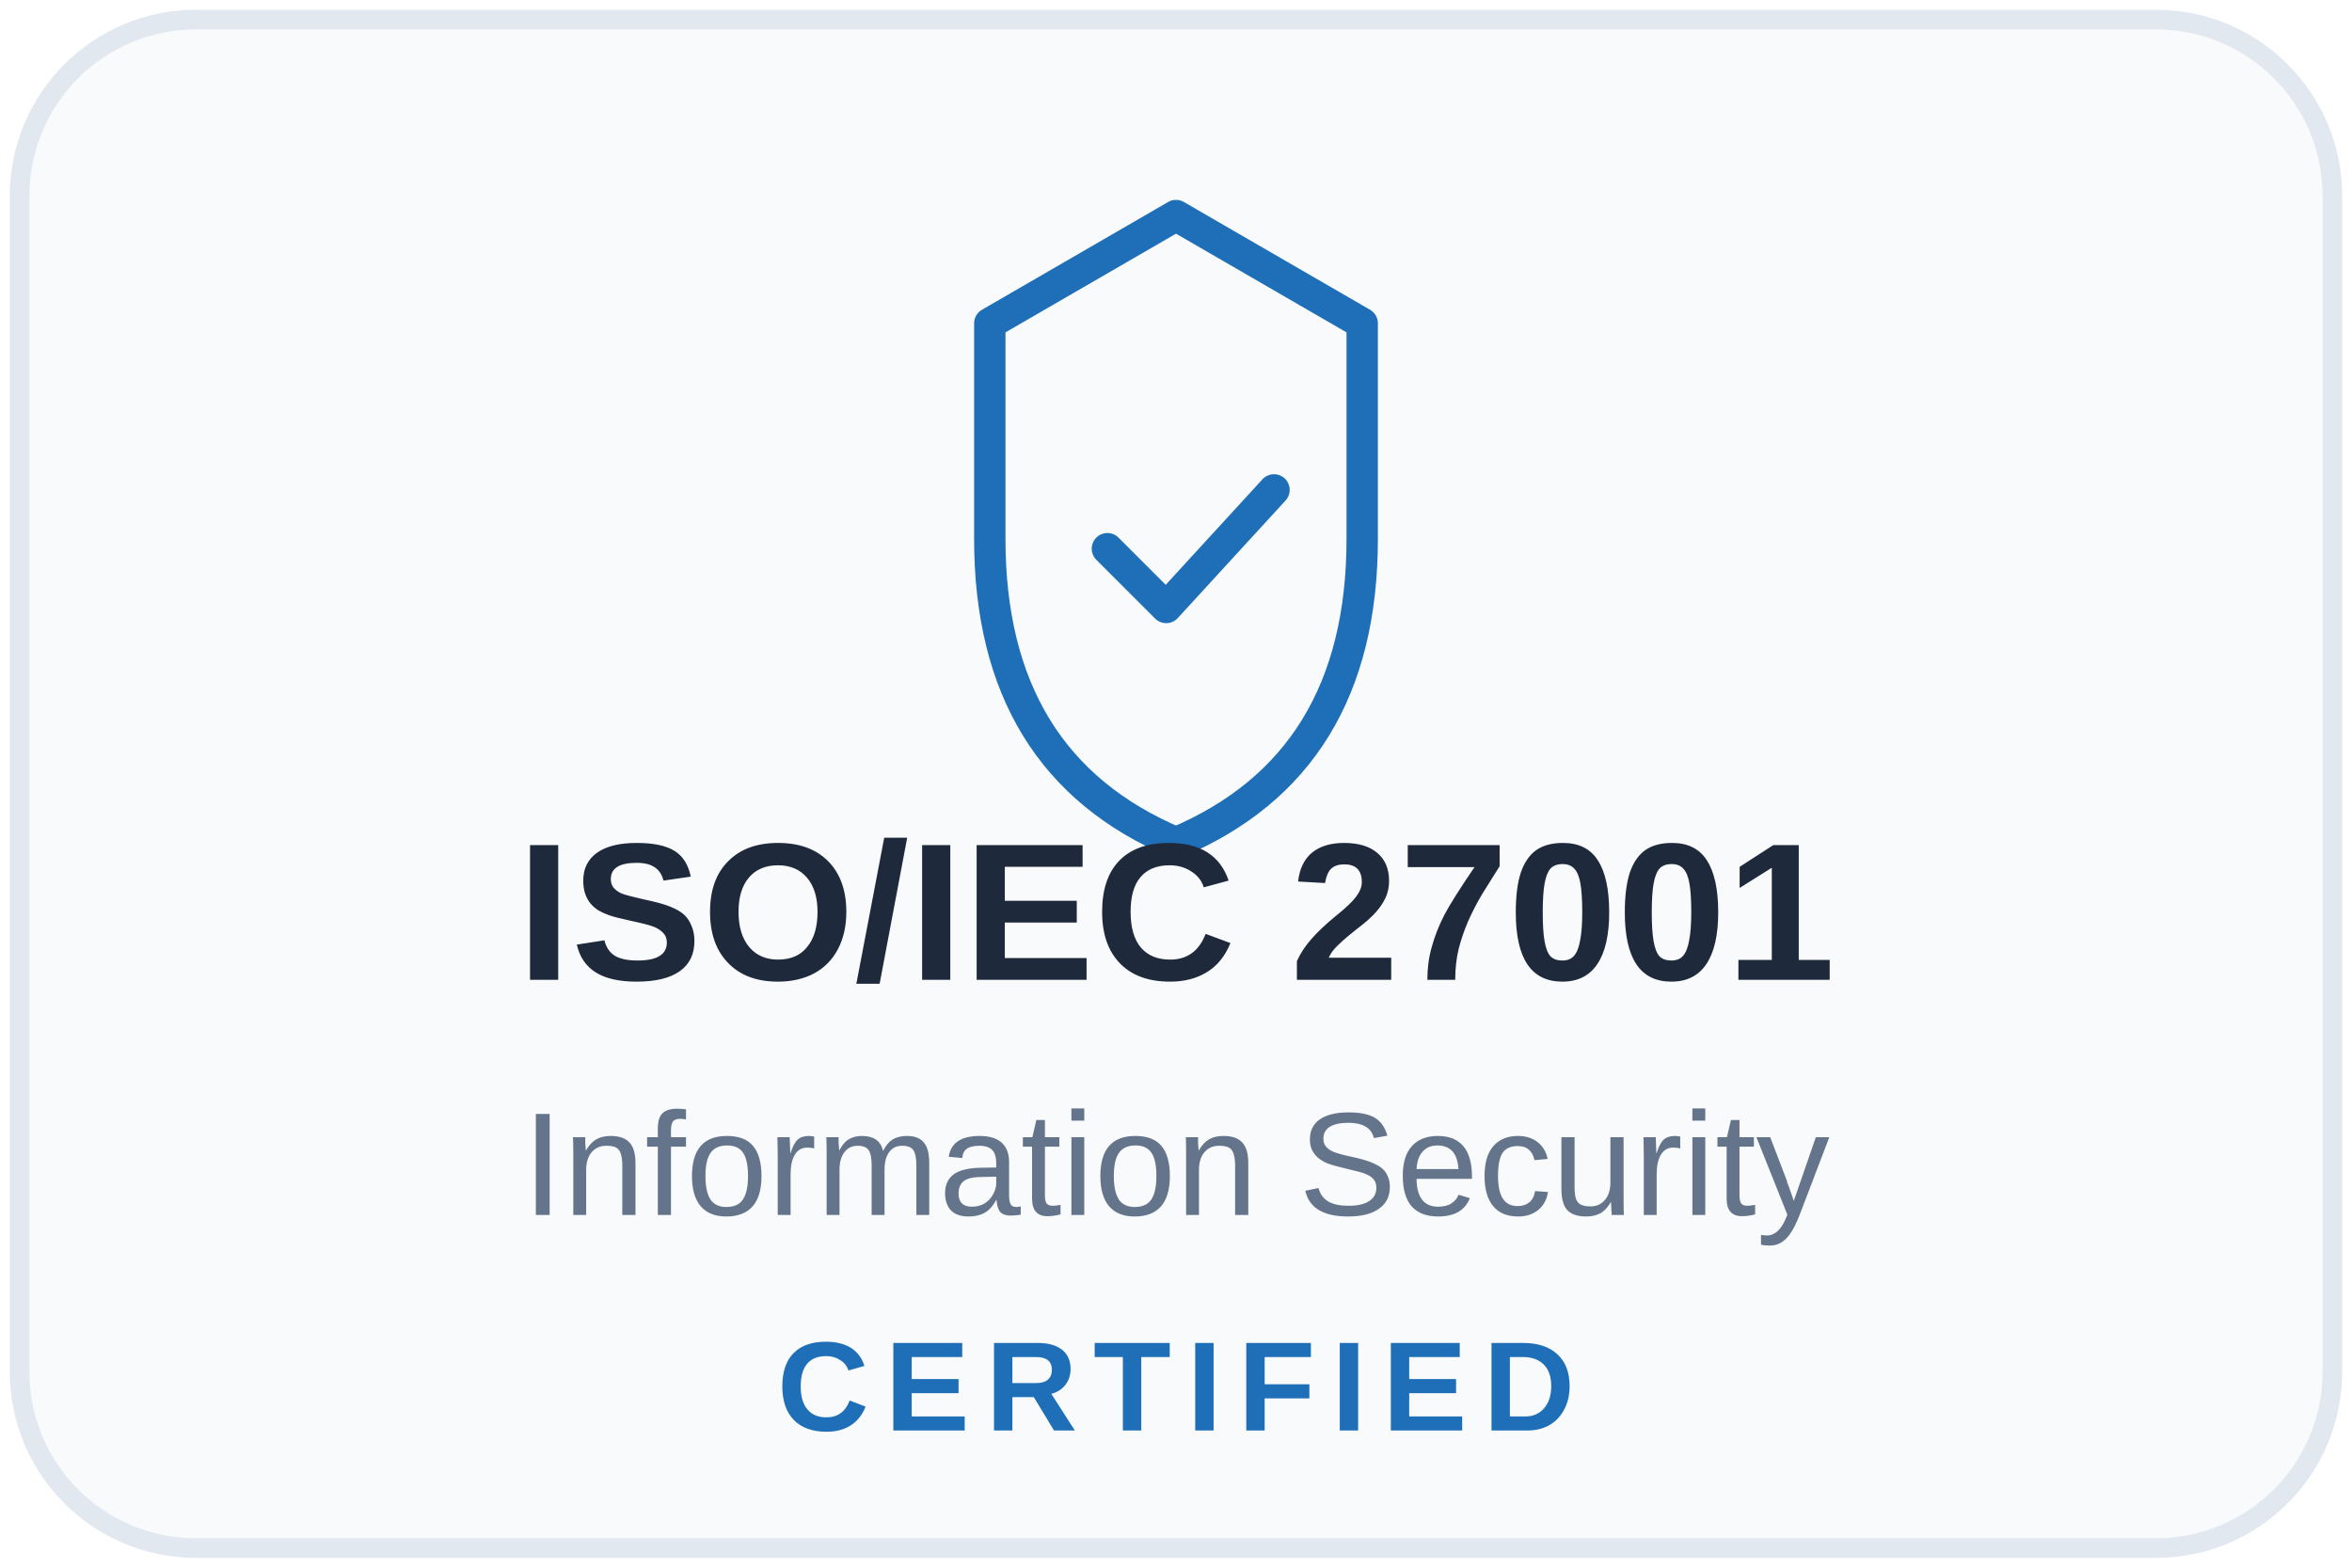
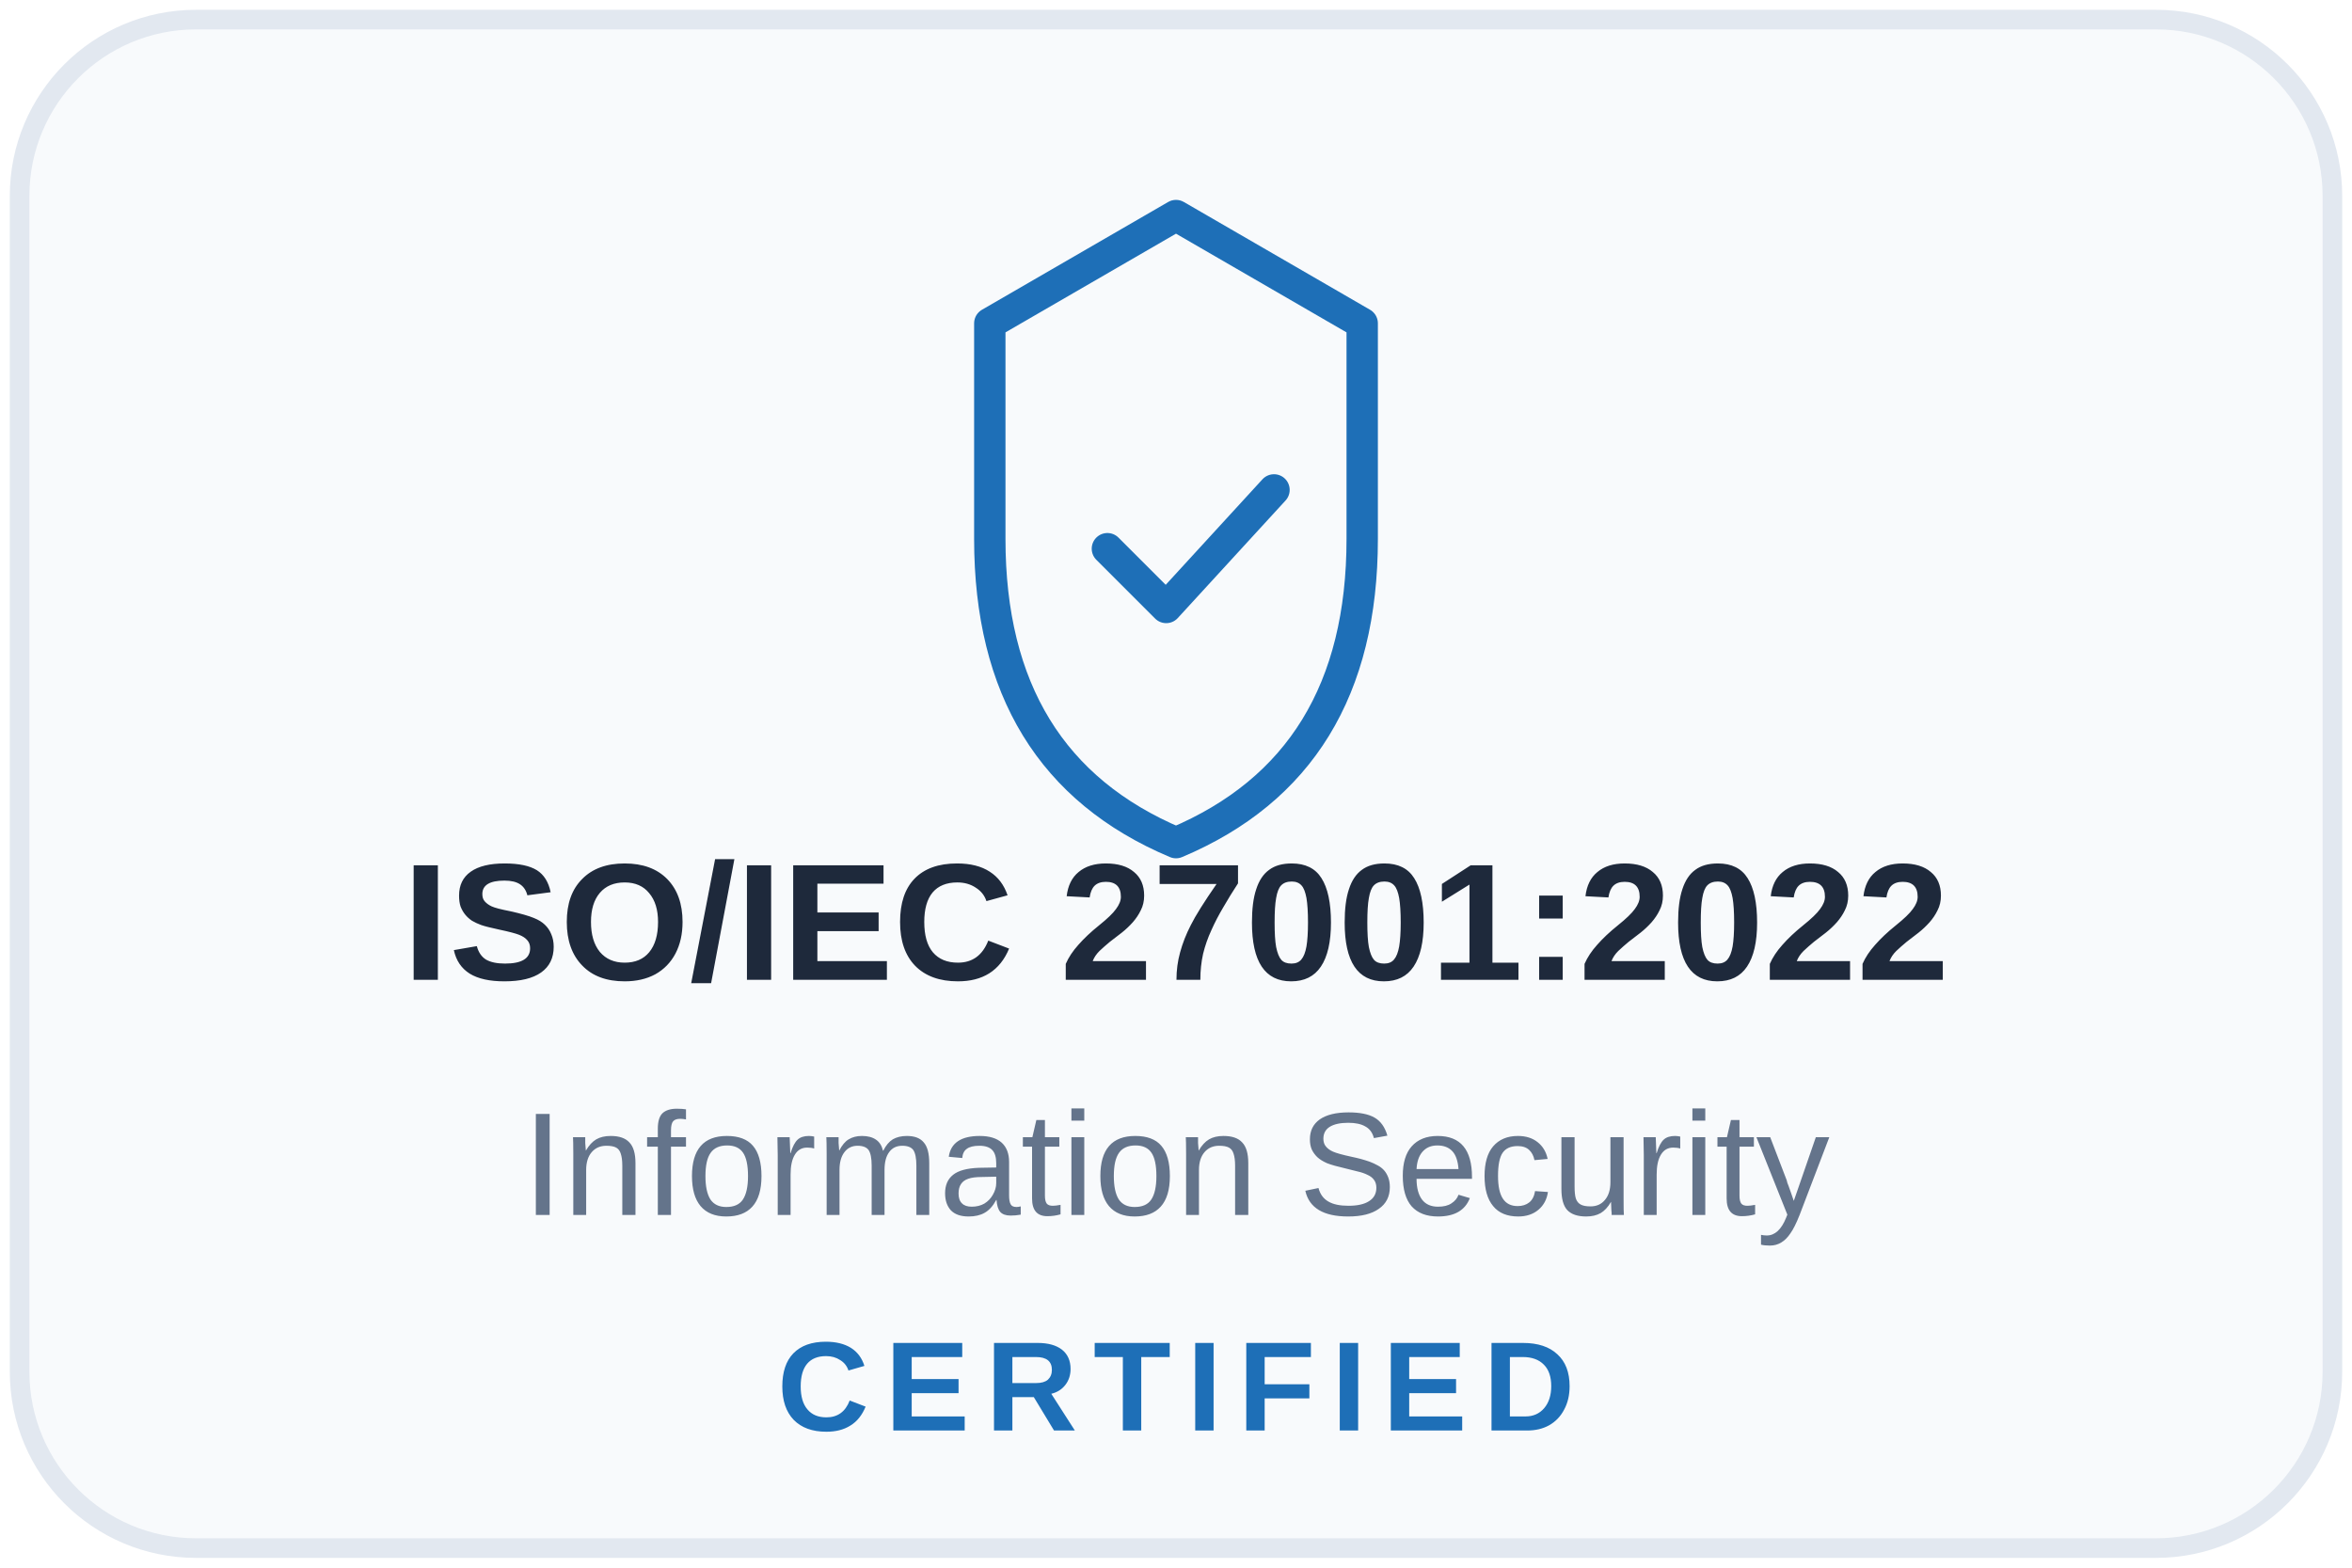
- <svg xmlns="http://www.w3.org/2000/svg" width="120" height="80" viewBox="0 0 120 80" role="img" aria-label="ISO/IEC 27001 Certified">
+ <svg xmlns="http://www.w3.org/2000/svg" width="120" height="80" viewBox="0 0 120 80" role="img" aria-label="ISO/IEC 27001:2022 Certified">
  <rect x="1" y="1" width="118" height="78" rx="9" fill="#F8FAFC" stroke="#E2E8F0" stroke-width="1" />
  <path d="M60 11 L69.5 16.5 v11 q0 11.5-9.5 15.5 q-9.5-4-9.5-15.5 v-11 Z" fill="none" stroke="#1E6FB7" stroke-width="1.6" stroke-linejoin="round" />
  <path d="M56.5 28 l3 3 5.5-6" stroke="#1E6FB7" stroke-width="1.6" fill="none" stroke-linecap="round" stroke-linejoin="round" />
-   <text x="60" y="50" text-anchor="middle" font-family="-apple-system,BlinkMacSystemFont,Helvetica Neue,Arial,sans-serif" font-size="10" font-weight="700" fill="#1E293B">ISO/IEC 27001</text>
+   <text x="60" y="50" text-anchor="middle" font-family="-apple-system,BlinkMacSystemFont,Helvetica Neue,Arial,sans-serif" font-size="8.5" font-weight="700" fill="#1E293B">ISO/IEC 27001:2022</text>
  <text x="60" y="62" text-anchor="middle" font-family="-apple-system,BlinkMacSystemFont,Helvetica Neue,Arial,sans-serif" font-size="7.5" fill="#64748B">Information Security</text>
  <text x="60" y="73" text-anchor="middle" font-family="-apple-system,BlinkMacSystemFont,Helvetica Neue,Arial,sans-serif" font-size="6.5" font-weight="700" fill="#1E6FB7" letter-spacing="0.8">CERTIFIED</text>
</svg>
